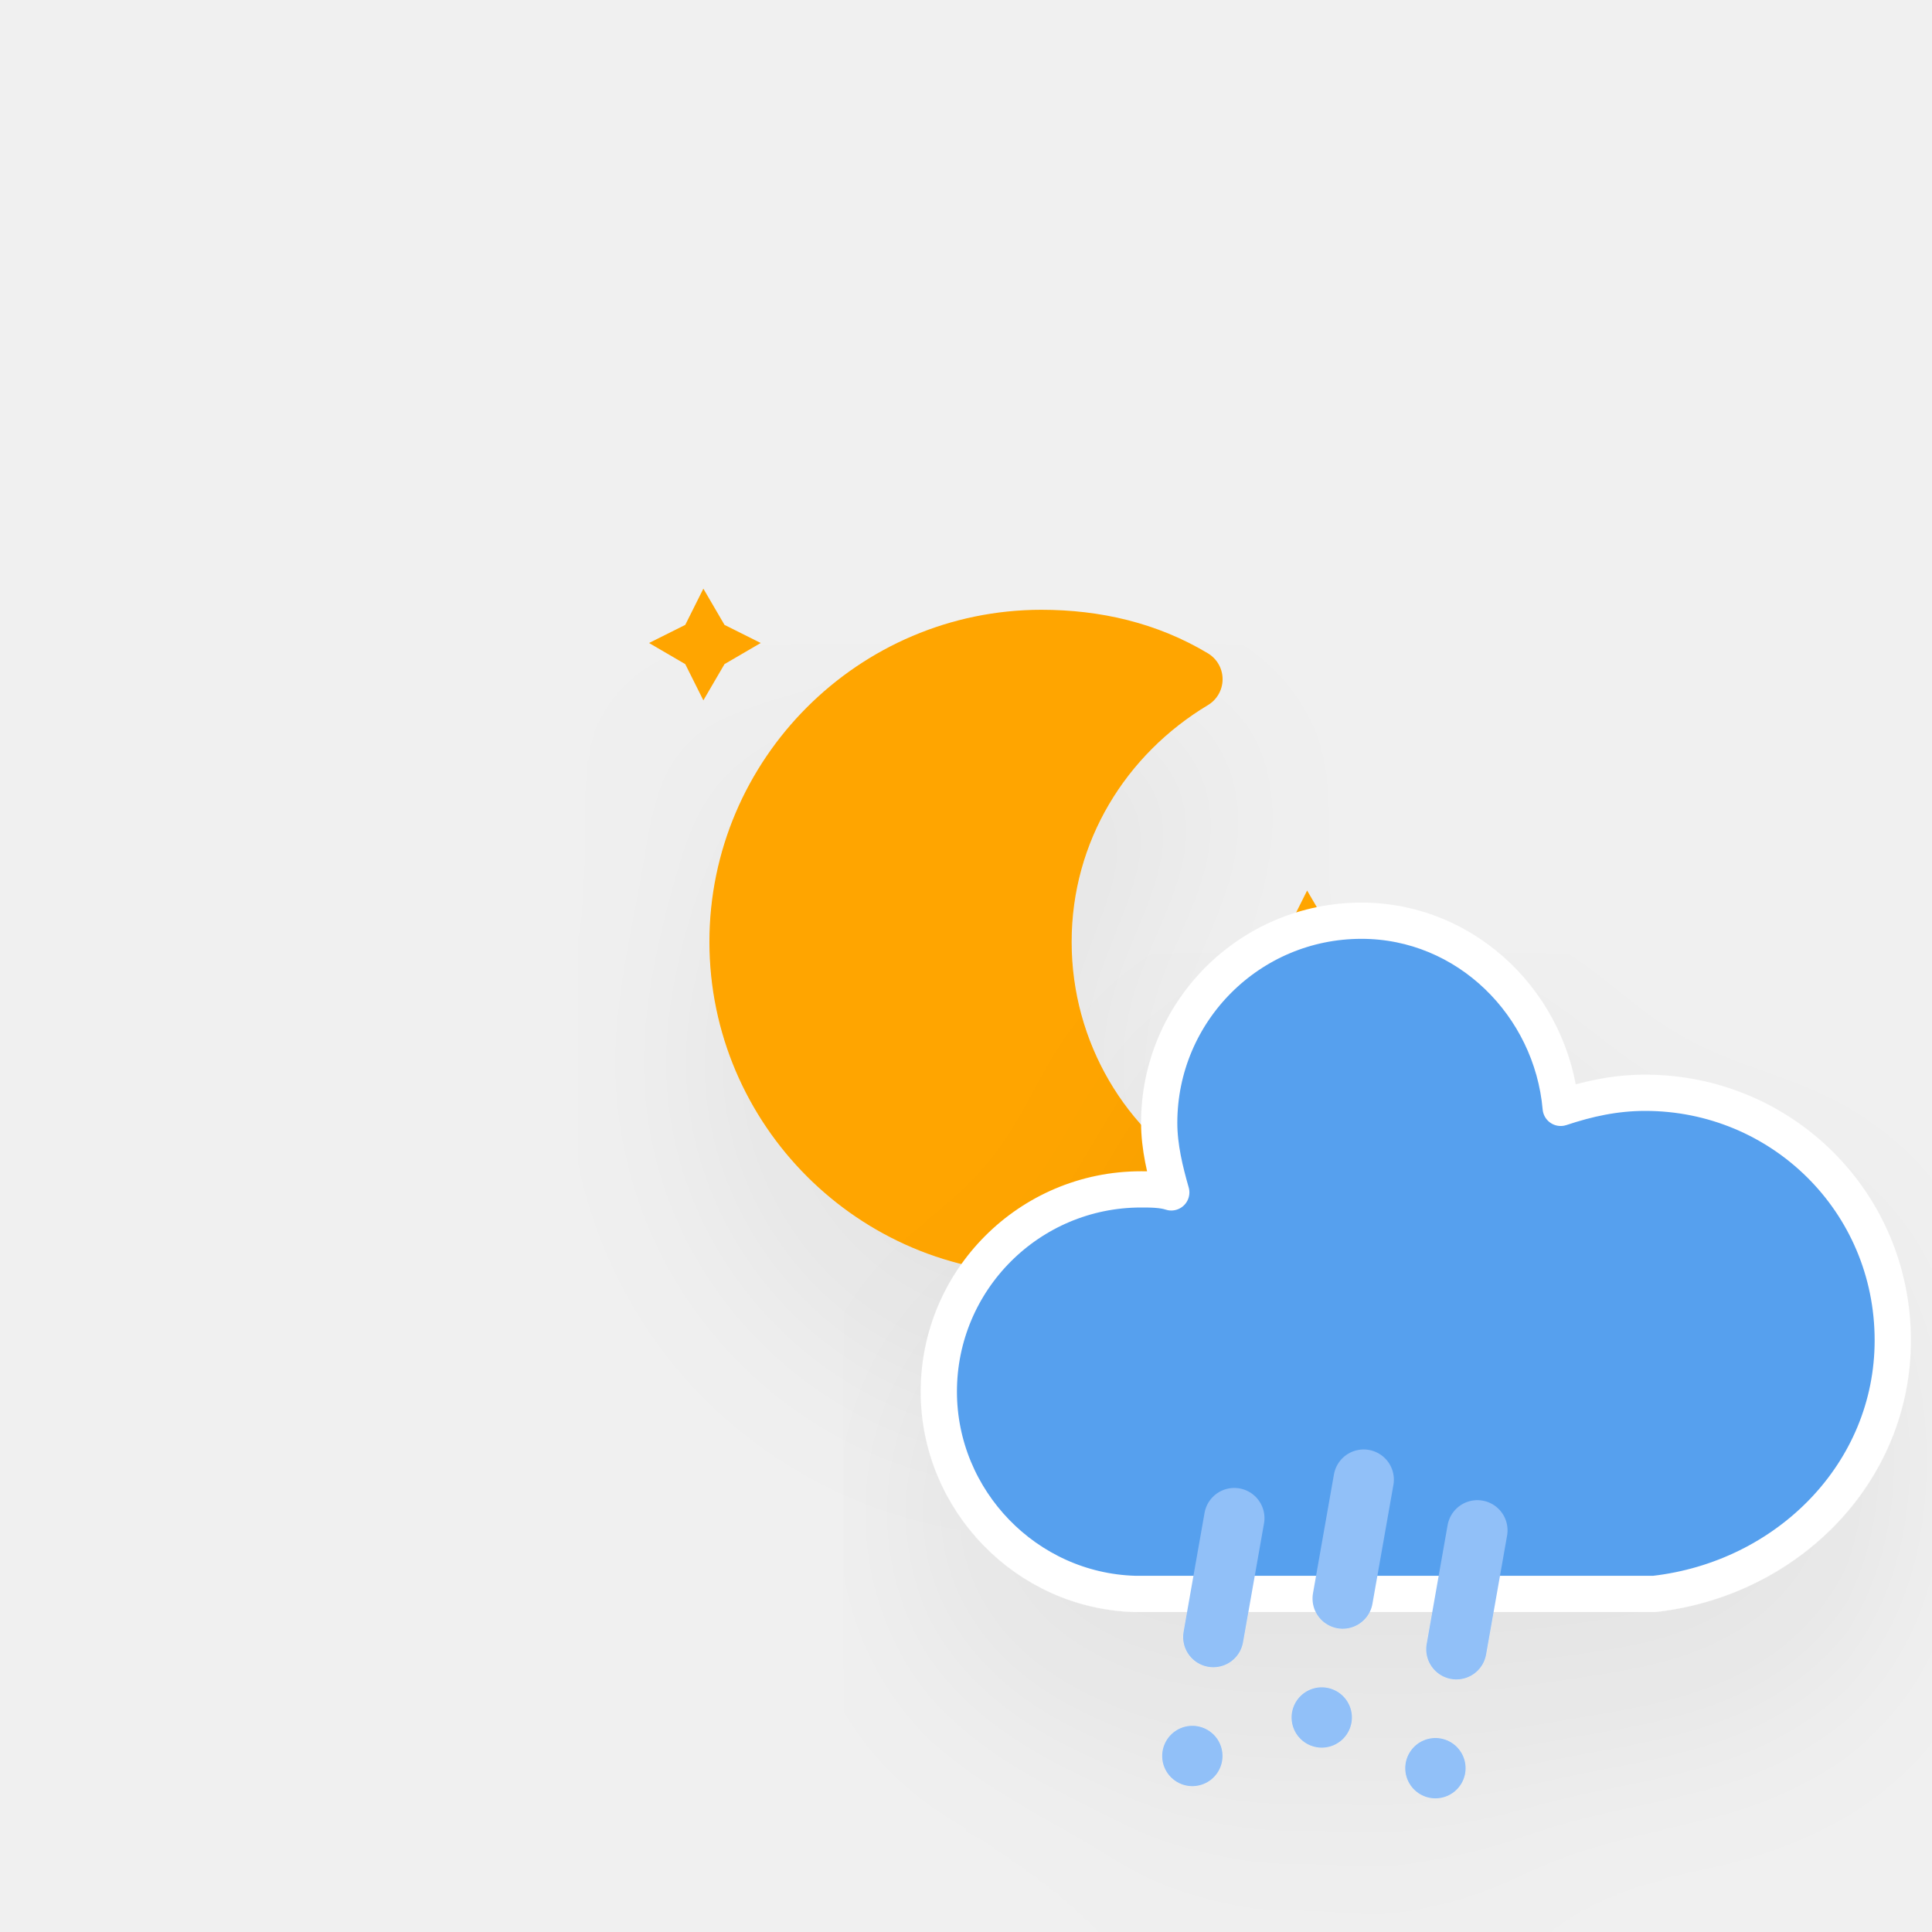
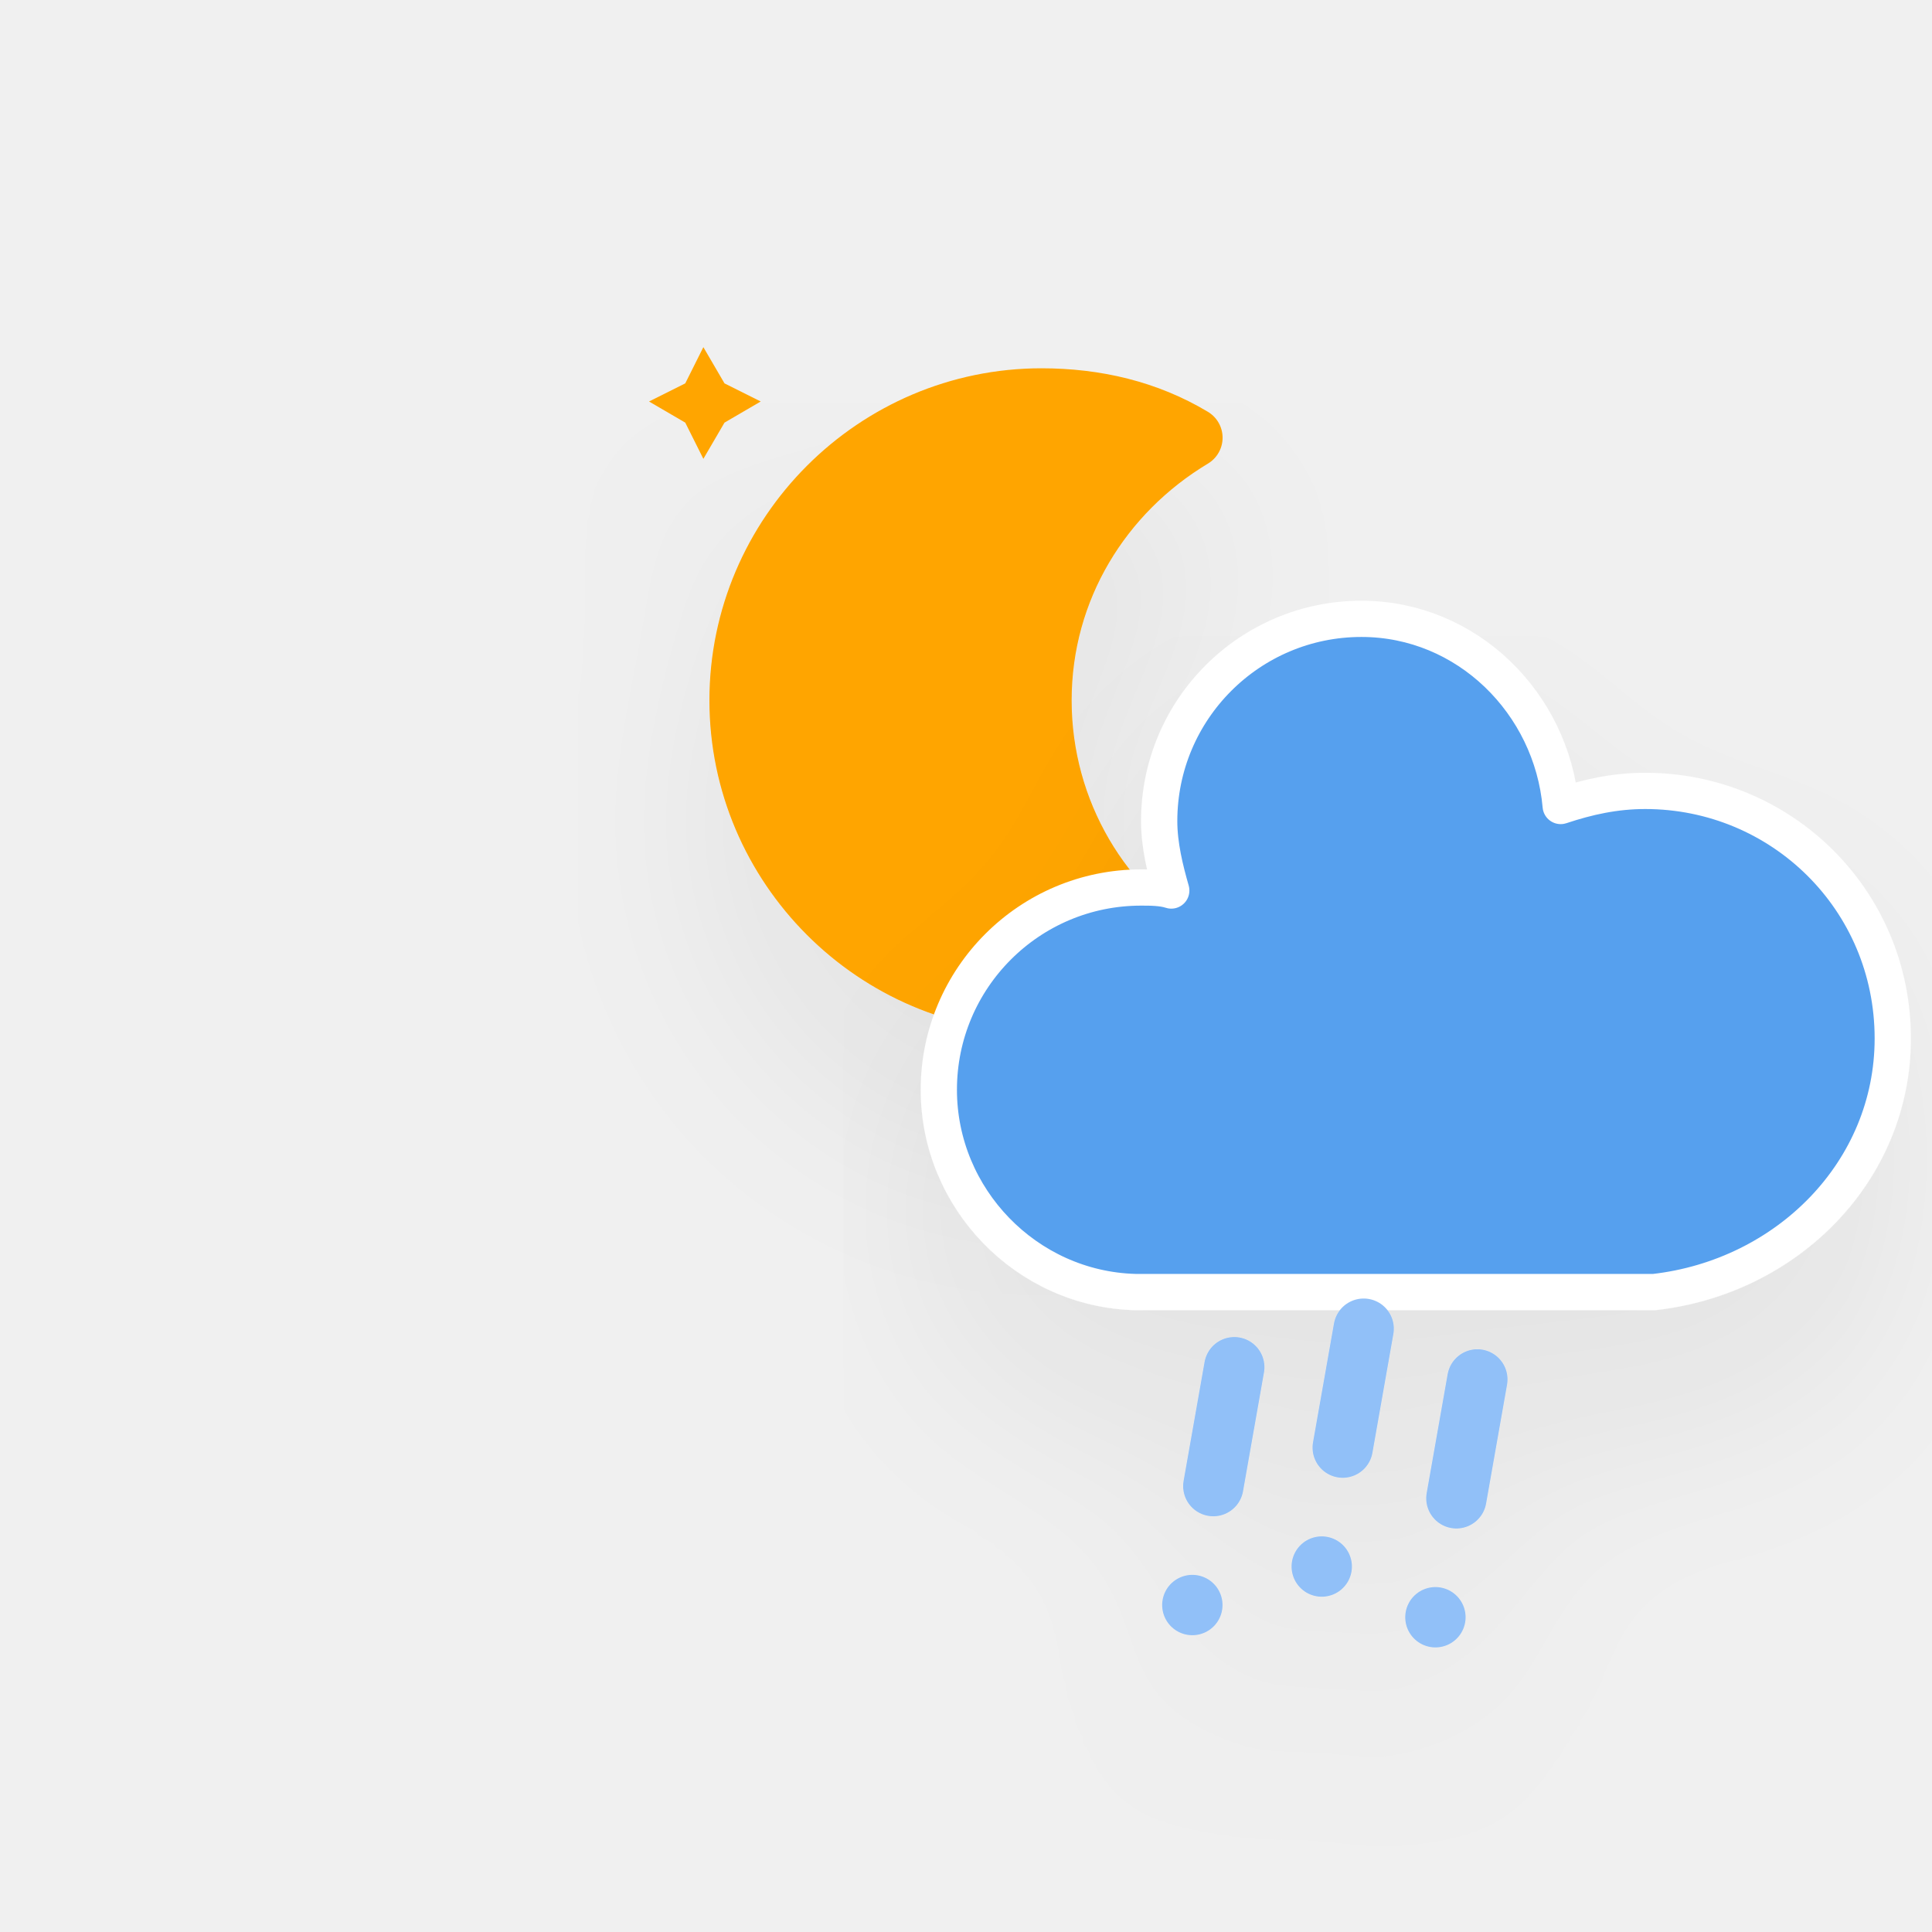
<svg xmlns="http://www.w3.org/2000/svg" version="1.1" width="64" height="64" viewbox="0 0 64 64">
  <defs>
    <filter id="blur" width="200%" height="200%">
      <feGaussianBlur in="SourceAlpha" stdDeviation="3" />
      <feOffset dx="0" dy="4" result="offsetblur" />
      <feComponentTransfer>
        <feFuncA type="linear" slope="0.05" />
      </feComponentTransfer>
      <feMerge>
        <feMergeNode />
        <feMergeNode in="SourceGraphic" />
      </feMerge>
    </filter>
    <style type="text/css">
/*
** RAIN
*/
@keyframes am-weather-rain {
  0% {
    stroke-dashoffset: 0;
  }

  100% {
    stroke-dashoffset: -100;
  }
}

.am-weather-rain-1 {
  -webkit-animation-name: am-weather-rain;
     -moz-animation-name: am-weather-rain;
      -ms-animation-name: am-weather-rain;
          animation-name: am-weather-rain;
  -webkit-animation-duration: 8s;
     -moz-animation-duration: 8s;
      -ms-animation-duration: 8s;
          animation-duration: 8s;
  -webkit-animation-timing-function: linear;
     -moz-animation-timing-function: linear;
      -ms-animation-timing-function: linear;
          animation-timing-function: linear;
  -webkit-animation-iteration-count: infinite;
     -moz-animation-iteration-count: infinite;
      -ms-animation-iteration-count: infinite;
          animation-iteration-count: infinite;
}

.am-weather-rain-2 {
  -webkit-animation-name: am-weather-rain;
     -moz-animation-name: am-weather-rain;
      -ms-animation-name: am-weather-rain;
          animation-name: am-weather-rain;
  -webkit-animation-delay: 0.25s;
     -moz-animation-delay: 0.25s;
      -ms-animation-delay: 0.25s;
          animation-delay: 0.25s;
  -webkit-animation-duration: 8s;
     -moz-animation-duration: 8s;
      -ms-animation-duration: 8s;
          animation-duration: 8s;
  -webkit-animation-timing-function: linear;
     -moz-animation-timing-function: linear;
      -ms-animation-timing-function: linear;
          animation-timing-function: linear;
  -webkit-animation-iteration-count: infinite;
     -moz-animation-iteration-count: infinite;
      -ms-animation-iteration-count: infinite;
          animation-iteration-count: infinite;
}

/*
** CLOUDS
*/
@keyframes am-weather-cloud-1 {
  0% {
    -webkit-transform: translate(-5px,0px);
       -moz-transform: translate(-5px,0px);
        -ms-transform: translate(-5px,0px);
            transform: translate(-5px,0px);
  }

  50% {
    -webkit-transform: translate(10px,0px);
       -moz-transform: translate(10px,0px);
        -ms-transform: translate(10px,0px);
            transform: translate(10px,0px);
  }

  100% {
    -webkit-transform: translate(-5px,0px);
       -moz-transform: translate(-5px,0px);
        -ms-transform: translate(-5px,0px);
            transform: translate(-5px,0px);
  }
}

.am-weather-cloud-1 {
  -webkit-animation-name: am-weather-cloud-1;
     -moz-animation-name: am-weather-cloud-1;
          animation-name: am-weather-cloud-1;
  -webkit-animation-duration: 7s;
     -moz-animation-duration: 7s;
          animation-duration: 7s;
  -webkit-animation-timing-function: linear;
     -moz-animation-timing-function: linear;
          animation-timing-function: linear;
  -webkit-animation-iteration-count: infinite;
     -moz-animation-iteration-count: infinite;
          animation-iteration-count: infinite;
}

@keyframes am-weather-cloud-2 {
  0% {
    -webkit-transform: translate(0px,0px);
       -moz-transform: translate(0px,0px);
        -ms-transform: translate(0px,0px);
            transform: translate(0px,0px);
  }

  50% {
    -webkit-transform: translate(2px,0px);
       -moz-transform: translate(2px,0px);
        -ms-transform: translate(2px,0px);
            transform: translate(2px,0px);
  }

  100% {
    -webkit-transform: translate(0px,0px);
       -moz-transform: translate(0px,0px);
        -ms-transform: translate(0px,0px);
            transform: translate(0px,0px);
  }
}

.am-weather-cloud-2 {
  -webkit-animation-name: am-weather-cloud-2;
     -moz-animation-name: am-weather-cloud-2;
          animation-name: am-weather-cloud-2;
  -webkit-animation-duration: 3s;
     -moz-animation-duration: 3s;
          animation-duration: 3s;
  -webkit-animation-timing-function: linear;
     -moz-animation-timing-function: linear;
          animation-timing-function: linear;
  -webkit-animation-iteration-count: infinite;
     -moz-animation-iteration-count: infinite;
          animation-iteration-count: infinite;
}

/*
** SUN
*/
@keyframes am-weather-sun {
  0% {
    -webkit-transform: rotate(0deg);
       -moz-transform: rotate(0deg);
        -ms-transform: rotate(0deg);
            transform: rotate(0deg);
  }

  100% {
    -webkit-transform: rotate(360deg);
       -moz-transform: rotate(360deg);
        -ms-transform: rotate(360deg);
            transform: rotate(360deg);
  }
}

.am-weather-sun {
  -webkit-animation-name: am-weather-sun;
     -moz-animation-name: am-weather-sun;
      -ms-animation-name: am-weather-sun;
          animation-name: am-weather-sun;
  -webkit-animation-duration: 9s;
     -moz-animation-duration: 9s;
      -ms-animation-duration: 9s;
          animation-duration: 9s;
  -webkit-animation-timing-function: linear;
     -moz-animation-timing-function: linear;
      -ms-animation-timing-function: linear;
          animation-timing-function: linear;
  -webkit-animation-iteration-count: infinite;
     -moz-animation-iteration-count: infinite;
      -ms-animation-iteration-count: infinite;
          animation-iteration-count: infinite;
}

@keyframes am-weather-sun-shiny {
  0% {
    stroke-dasharray: 3px 10px;
    stroke-dashoffset: 0px;
  }

  50% {
    stroke-dasharray: 0.1px 10px;
    stroke-dashoffset: -1px;
  }

  100% {
    stroke-dasharray: 3px 10px;
    stroke-dashoffset: 0px;
  }
}

.am-weather-sun-shiny line {
  -webkit-animation-name: am-weather-sun-shiny;
     -moz-animation-name: am-weather-sun-shiny;
      -ms-animation-name: am-weather-sun-shiny;
          animation-name: am-weather-sun-shiny;
  -webkit-animation-duration: 2s;
     -moz-animation-duration: 2s;
      -ms-animation-duration: 2s;
          animation-duration: 2s;
  -webkit-animation-timing-function: linear;
     -moz-animation-timing-function: linear;
      -ms-animation-timing-function: linear;
          animation-timing-function: linear;
  -webkit-animation-iteration-count: infinite;
     -moz-animation-iteration-count: infinite;
      -ms-animation-iteration-count: infinite;
          animation-iteration-count: infinite;
}




/*
** MOON
*/
@keyframes am-weather-moon {
  0% {
    -webkit-transform: rotate(0deg);
       -moz-transform: rotate(0deg);
        -ms-transform: rotate(0deg);
            transform: rotate(0deg);
  }

  50% {
    -webkit-transform: rotate(15deg);
       -moz-transform: rotate(15deg);
        -ms-transform: rotate(15deg);
            transform: rotate(15deg);
  }

  100% {
    -webkit-transform: rotate(0deg);
       -moz-transform: rotate(0deg);
        -ms-transform: rotate(0deg);
            transform: rotate(0deg);
  }
}

.am-weather-moon {
  -webkit-animation-name: am-weather-moon;
     -moz-animation-name: am-weather-moon;
      -ms-animation-name: am-weather-moon;
          animation-name: am-weather-moon;
  -webkit-animation-duration: 6s;
     -moz-animation-duration: 6s;
      -ms-animation-duration: 6s;
          animation-duration: 6s;
  -webkit-animation-timing-function: linear;
     -moz-animation-timing-function: linear;
      -ms-animation-timing-function: linear;
          animation-timing-function: linear;
  -webkit-animation-iteration-count: infinite;
     -moz-animation-iteration-count: infinite;
      -ms-animation-iteration-count: infinite;
          animation-iteration-count: infinite;
  -webkit-transform-origin: 12.5px 15.15px 0; /* TODO FF CENTER ISSUE */
     -moz-transform-origin: 12.5px 15.15px 0; /* TODO FF CENTER ISSUE */
      -ms-transform-origin: 12.5px 15.15px 0; /* TODO FF CENTER ISSUE */
          transform-origin: 12.5px 15.15px 0; /* TODO FF CENTER ISSUE */
}

@keyframes am-weather-moon-star-1 {
  0% {
    opacity: 0;
  }

  100% {
    opacity: 1;
  }
}

.am-weather-moon-star-1 {
  -webkit-animation-name: am-weather-moon-star-1;
     -moz-animation-name: am-weather-moon-star-1;
      -ms-animation-name: am-weather-moon-star-1;
          animation-name: am-weather-moon-star-1;
  -webkit-animation-delay: 3s;
     -moz-animation-delay: 3s;
      -ms-animation-delay: 3s;
          animation-delay: 3s;
  -webkit-animation-duration: 5s;
     -moz-animation-duration: 5s;
      -ms-animation-duration: 5s;
          animation-duration: 5s;
  -webkit-animation-timing-function: linear;
     -moz-animation-timing-function: linear;
      -ms-animation-timing-function: linear;
          animation-timing-function: linear;
  -webkit-animation-iteration-count: 1;
     -moz-animation-iteration-count: 1;
      -ms-animation-iteration-count: 1;
          animation-iteration-count: 1;
}

@keyframes am-weather-moon-star-2 {
  0% {
    opacity: 0;
  }

  100% {
    opacity: 1;
  }
}

.am-weather-moon-star-2 {
  -webkit-animation-name: am-weather-moon-star-2;
     -moz-animation-name: am-weather-moon-star-2;
      -ms-animation-name: am-weather-moon-star-2;
          animation-name: am-weather-moon-star-2;
  -webkit-animation-delay: 5s;
     -moz-animation-delay: 5s;
      -ms-animation-delay: 5s;
          animation-delay: 5s;
  -webkit-animation-duration: 4s;
     -moz-animation-duration: 4s;
      -ms-animation-duration: 4s;
          animation-duration: 4s;
  -webkit-animation-timing-function: linear;
     -moz-animation-timing-function: linear;
      -ms-animation-timing-function: linear;
          animation-timing-function: linear;
  -webkit-animation-iteration-count: 1;
     -moz-animation-iteration-count: 1;
      -ms-animation-iteration-count: 1;
          animation-iteration-count: 1;
}

/*
** RAIN
*/
@keyframes am-weather-rain {
  0% {
    stroke-dashoffset: 0;
  }

  100% {
    stroke-dashoffset: -100;
  }
}

.am-weather-rain-1 {
  -webkit-animation-name: am-weather-rain;
     -moz-animation-name: am-weather-rain;
      -ms-animation-name: am-weather-rain;
          animation-name: am-weather-rain;
  -webkit-animation-duration: 8s;
     -moz-animation-duration: 8s;
      -ms-animation-duration: 8s;
          animation-duration: 8s;
  -webkit-animation-timing-function: linear;
     -moz-animation-timing-function: linear;
      -ms-animation-timing-function: linear;
          animation-timing-function: linear;
  -webkit-animation-iteration-count: infinite;
     -moz-animation-iteration-count: infinite;
      -ms-animation-iteration-count: infinite;
          animation-iteration-count: infinite;
}

.am-weather-rain-2 {
  -webkit-animation-name: am-weather-rain;
     -moz-animation-name: am-weather-rain;
      -ms-animation-name: am-weather-rain;
          animation-name: am-weather-rain;
  -webkit-animation-delay: 0.25s;
     -moz-animation-delay: 0.25s;
      -ms-animation-delay: 0.25s;
          animation-delay: 0.25s;
  -webkit-animation-duration: 8s;
     -moz-animation-duration: 8s;
      -ms-animation-duration: 8s;
          animation-duration: 8s;
  -webkit-animation-timing-function: linear;
     -moz-animation-timing-function: linear;
      -ms-animation-timing-function: linear;
          animation-timing-function: linear;
  -webkit-animation-iteration-count: infinite;
     -moz-animation-iteration-count: infinite;
      -ms-animation-iteration-count: infinite;
          animation-iteration-count: infinite;
}


/*
** SNOW
*/
@keyframes am-weather-snow {
  0% {
    -webkit-transform: translateX(0) translateY(0);
       -moz-transform: translateX(0) translateY(0);
        -ms-transform: translateX(0) translateY(0);
            transform: translateX(0) translateY(0);
  }

  33.33% {
    -webkit-transform: translateX(-1.2px) translateY(2px);
       -moz-transform: translateX(-1.2px) translateY(2px);
        -ms-transform: translateX(-1.2px) translateY(2px);
            transform: translateX(-1.2px) translateY(2px);
  }

  66.66% {
    -webkit-transform: translateX(1.4px) translateY(4px);
       -moz-transform: translateX(1.4px) translateY(4px);
        -ms-transform: translateX(1.4px) translateY(4px);
            transform: translateX(1.4px) translateY(4px);
    opacity: 1;
  }

  100% {
    -webkit-transform: translateX(-1.6px) translateY(6px);
       -moz-transform: translateX(-1.6px) translateY(6px);
        -ms-transform: translateX(-1.6px) translateY(6px);
            transform: translateX(-1.6px) translateY(6px);
    opacity: 0;
  }
}

@keyframes am-weather-snow-reverse {
  0% {
    -webkit-transform: translateX(0) translateY(0);
       -moz-transform: translateX(0) translateY(0);
        -ms-transform: translateX(0) translateY(0);
            transform: translateX(0) translateY(0);
  }

  33.33% {
    -webkit-transform: translateX(1.2px) translateY(2px);
       -moz-transform: translateX(1.2px) translateY(2px);
        -ms-transform: translateX(1.2px) translateY(2px);
            transform: translateX(1.2px) translateY(2px);
  }

  66.66% {
    -webkit-transform: translateX(-1.4px) translateY(4px);
       -moz-transform: translateX(-1.4px) translateY(4px);
        -ms-transform: translateX(-1.4px) translateY(4px);
            transform: translateX(-1.4px) translateY(4px);
    opacity: 1;
  }

  100% {
    -webkit-transform: translateX(1.6px) translateY(6px);
       -moz-transform: translateX(1.6px) translateY(6px);
        -ms-transform: translateX(1.6px) translateY(6px);
            transform: translateX(1.6px) translateY(6px);
    opacity: 0;
  }
}

.am-weather-snow-1 {
  -webkit-animation-name: am-weather-snow;
     -moz-animation-name: am-weather-snow;
      -ms-animation-name: am-weather-snow;
          animation-name: am-weather-snow;
  -webkit-animation-duration: 2s;
     -moz-animation-duration: 2s;
      -ms-animation-duration: 2s;
          animation-duration: 2s;
  -webkit-animation-timing-function: linear;
     -moz-animation-timing-function: linear;
      -ms-animation-timing-function: linear;
          animation-timing-function: linear;
  -webkit-animation-iteration-count: infinite;
     -moz-animation-iteration-count: infinite;
      -ms-animation-iteration-count: infinite;
          animation-iteration-count: infinite;
}

.am-weather-snow-2 {
  -webkit-animation-name: am-weather-snow;
     -moz-animation-name: am-weather-snow;
      -ms-animation-name: am-weather-snow;
          animation-name: am-weather-snow;
  -webkit-animation-delay: 1.2s;
     -moz-animation-delay: 1.2s;
      -ms-animation-delay: 1.2s;
          animation-delay: 1.2s;
  -webkit-animation-duration: 2s;
     -moz-animation-duration: 2s;
      -ms-animation-duration: 2s;
          animation-duration: 2s;
  -webkit-animation-timing-function: linear;
     -moz-animation-timing-function: linear;
      -ms-animation-timing-function: linear;
          animation-timing-function: linear;
  -webkit-animation-iteration-count: infinite;
     -moz-animation-iteration-count: infinite;
      -ms-animation-iteration-count: infinite;
          animation-iteration-count: infinite;
}

.am-weather-snow-3 {
  -webkit-animation-name: am-weather-snow-reverse;
     -moz-animation-name: am-weather-snow-reverse;
      -ms-animation-name: am-weather-snow-reverse;
          animation-name: am-weather-snow-reverse;
  -webkit-animation-duration: 2s;
     -moz-animation-duration: 2s;
      -ms-animation-duration: 2s;
          animation-duration: 2s;
  -webkit-animation-timing-function: linear;
     -moz-animation-timing-function: linear;
      -ms-animation-timing-function: linear;
          animation-timing-function: linear;
  -webkit-animation-iteration-count: infinite;
     -moz-animation-iteration-count: infinite;
      -ms-animation-iteration-count: infinite;
          animation-iteration-count: infinite;
}

/*
** EASING
*/
.am-weather-easing-ease-in-out {
  -webkit-animation-timing-function: ease-in-out;
     -moz-animation-timing-function: ease-in-out;
      -ms-animation-timing-function: ease-in-out;
          animation-timing-function: ease-in-out;
}

        
        </style>
  </defs>
  <g filter="url(#blur)" id="night">
-     <g transform="translate(20,18)">
+     <g transform="translate(20,10)">
      <g class="am-weather-moon-star-1">
        <polygon fill="orange" points="3.3,1.5 4,2.7 5.2,3.3 4,4 3.3,5.2 2.7,4 1.5,3.3 2.7,2.7" stroke="none" stroke-miterlimit="10" />
      </g>
      <g class="am-weather-moon-star-2">
        <polygon fill="orange" points="3.3,1.5 4,2.7 5.2,3.3 4,4 3.3,5.2 2.7,4 1.5,3.3 2.7,2.7" stroke="none" stroke-miterlimit="10" transform="translate(20,10)" />
      </g>
      <g class="am-weather-moon">
        <path d="M14.5,13.2c0-3.7,2-6.9,5-8.7   c-1.5-0.9-3.2-1.3-5-1.3c-5.5,0-10,4.5-10,10s4.5,10,10,10c1.8,0,3.5-0.5,5-1.3C16.5,20.2,14.5,16.9,14.5,13.2z" fill="orange" stroke="orange" stroke-linejoin="round" stroke-width="2" />
      </g>
    </g>
  </g>
  <g filter="url(#blur)" id="rainy-6">
-     <g transform="translate(35,20)">
+     <g transform="translate(35,10)">
      <g>
        <path d="M47.7,35.4c0-4.6-3.7-8.2-8.2-8.2c-1,0-1.9,0.2-2.8,0.5c-0.3-3.4-3.1-6.2-6.6-6.2c-3.7,0-6.7,3-6.7,6.7c0,0.8,0.2,1.6,0.4,2.3    c-0.3-0.1-0.7-0.1-1-0.1c-3.7,0-6.7,3-6.7,6.7c0,3.6,2.9,6.6,6.5,6.7l17.2,0C44.2,43.3,47.7,39.8,47.7,35.4z" fill="#57A0EE" stroke="white" stroke-linejoin="round" stroke-width="1.2" transform="translate(-20,-11)" />
      </g>
    </g>
-     <g transform="translate(45,50), rotate(10)">
+     <g transform="translate(45,45), rotate(10)">
      <line class="am-weather-rain-1" fill="none" stroke="#91C0F8" stroke-dasharray="4,4" stroke-linecap="round" stroke-width="2" transform="translate(-4,1)" x1="0" x2="0" y1="0" y2="8" />
      <line class="am-weather-rain-2" fill="none" stroke="#91C0F8" stroke-dasharray="4,4" stroke-linecap="round" stroke-width="2" transform="translate(0,-1)" x1="0" x2="0" y1="0" y2="8" />
      <line class="am-weather-rain-1" fill="none" stroke="#91C0F8" stroke-dasharray="4,4" stroke-linecap="round" stroke-width="2" transform="translate(4,0)" x1="0" x2="0" y1="0" y2="8" />
    </g>
  </g>
</svg>
